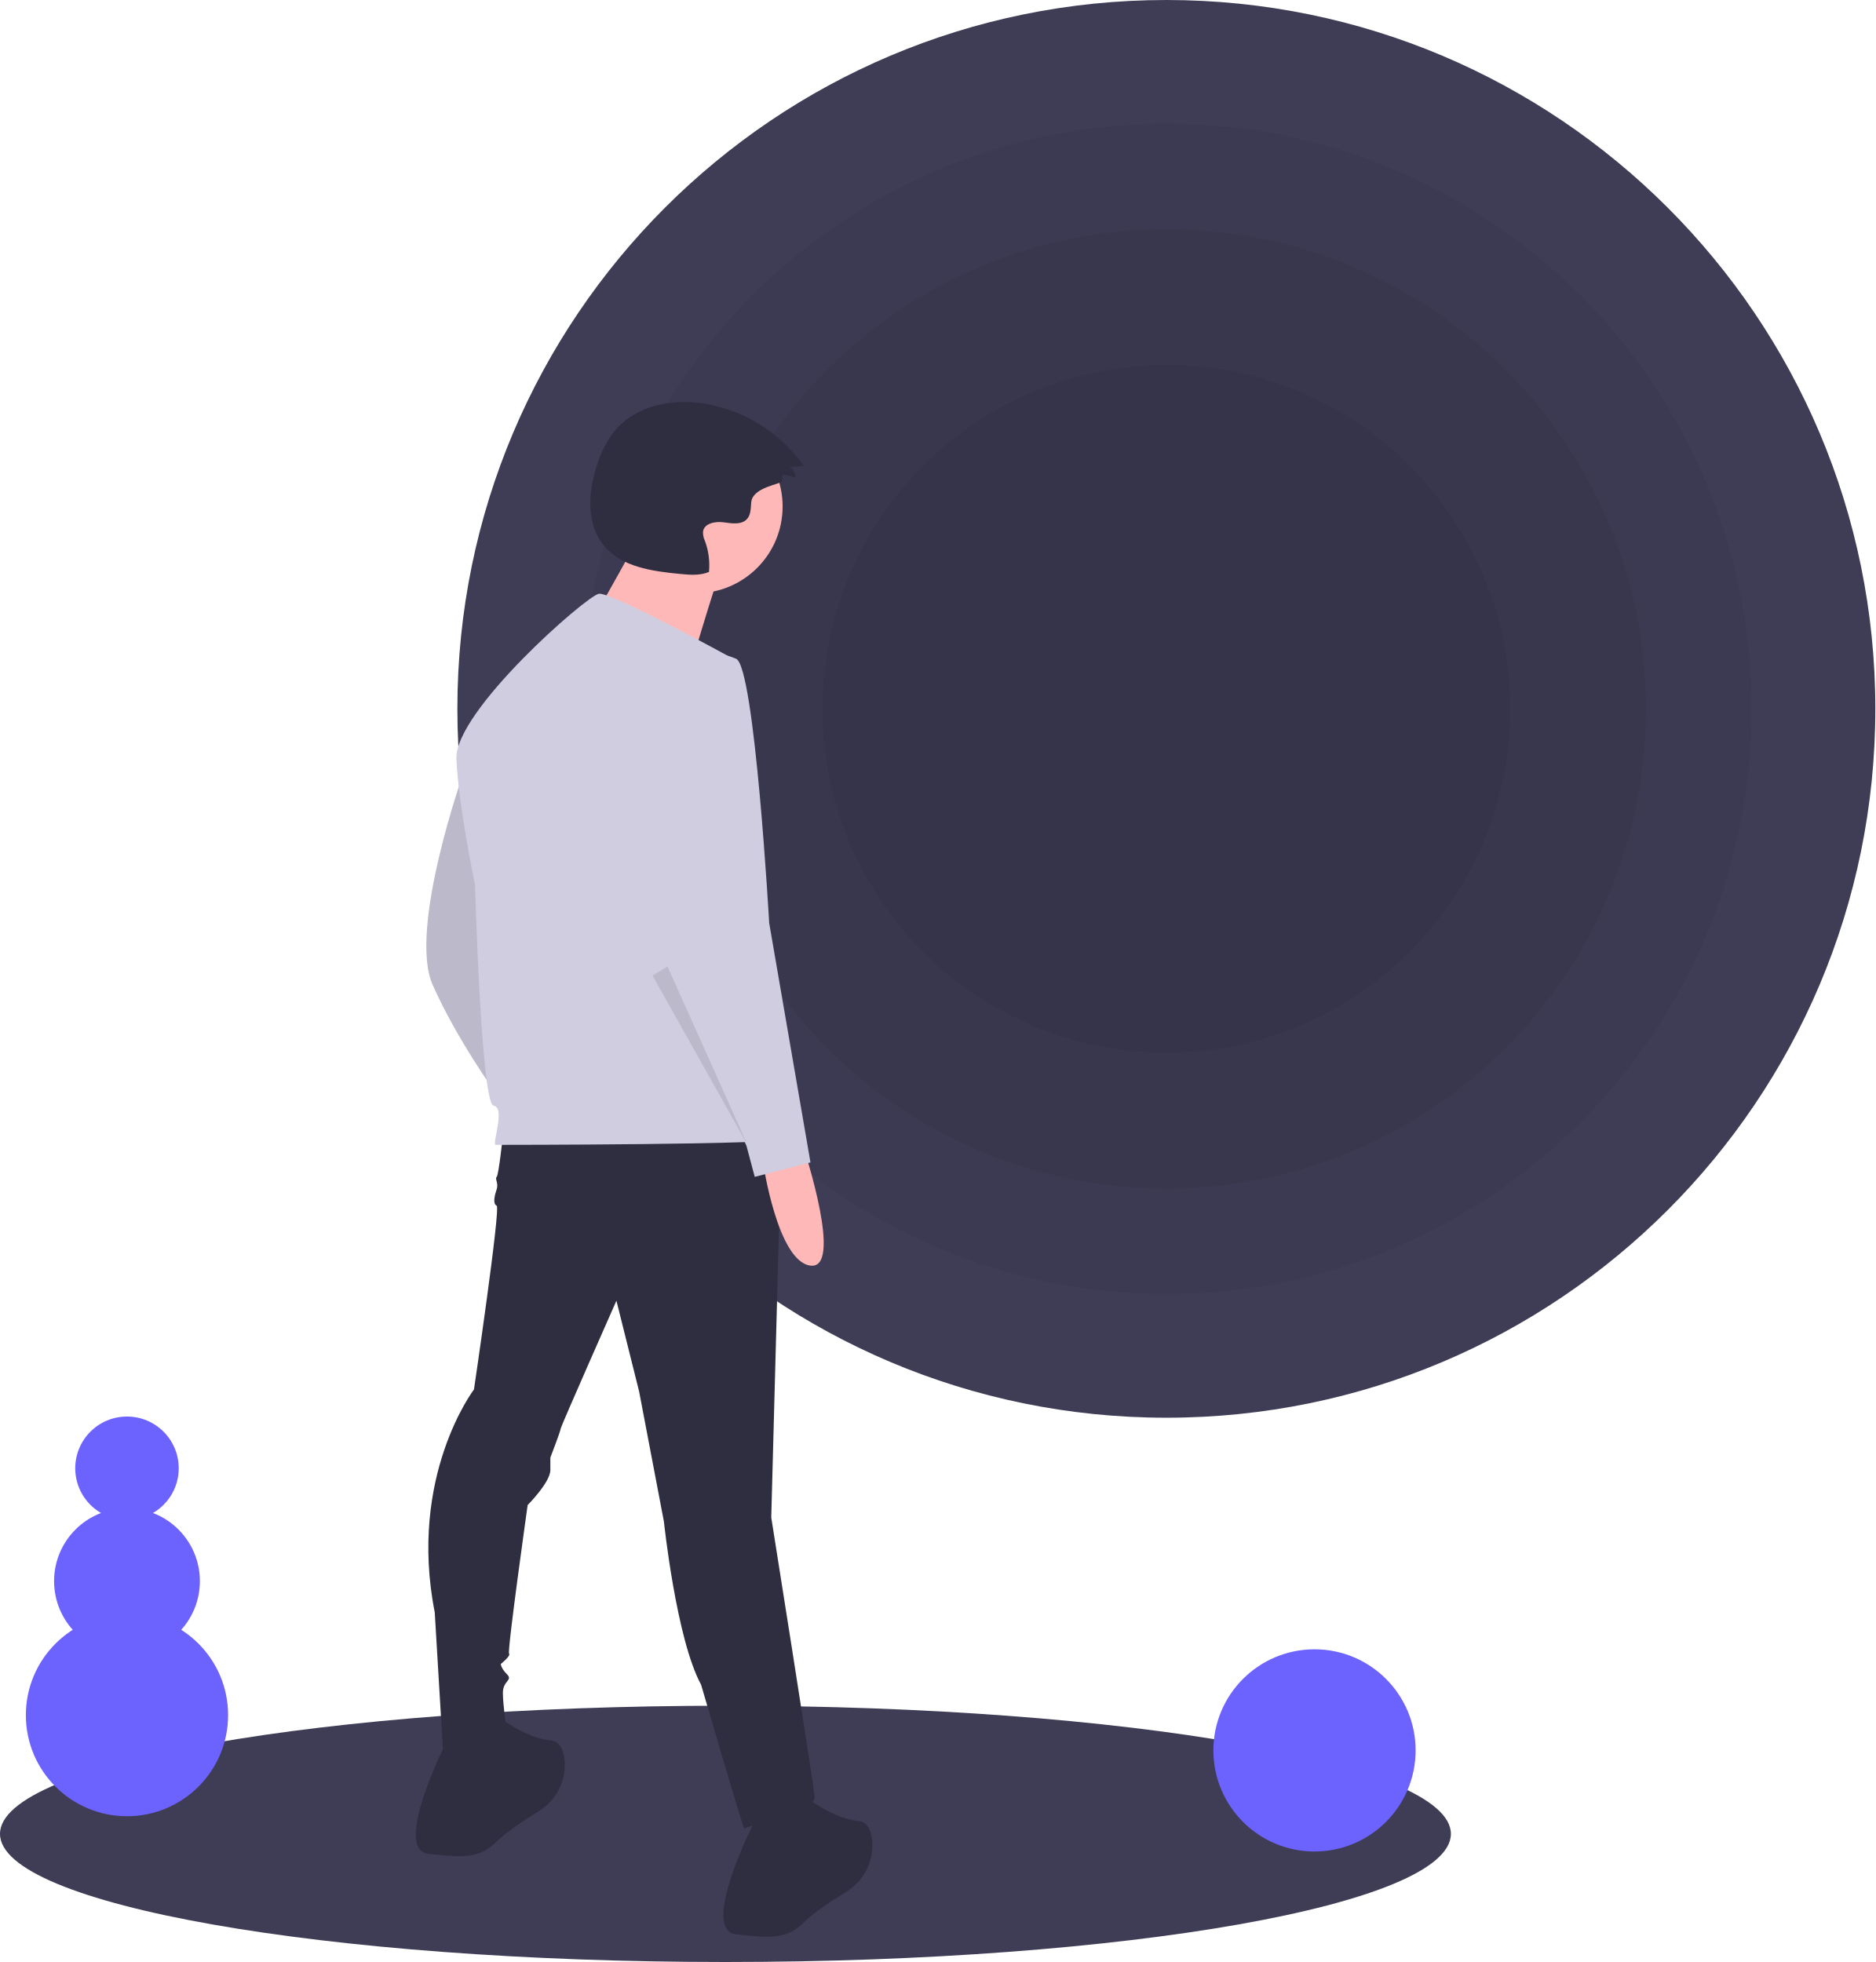
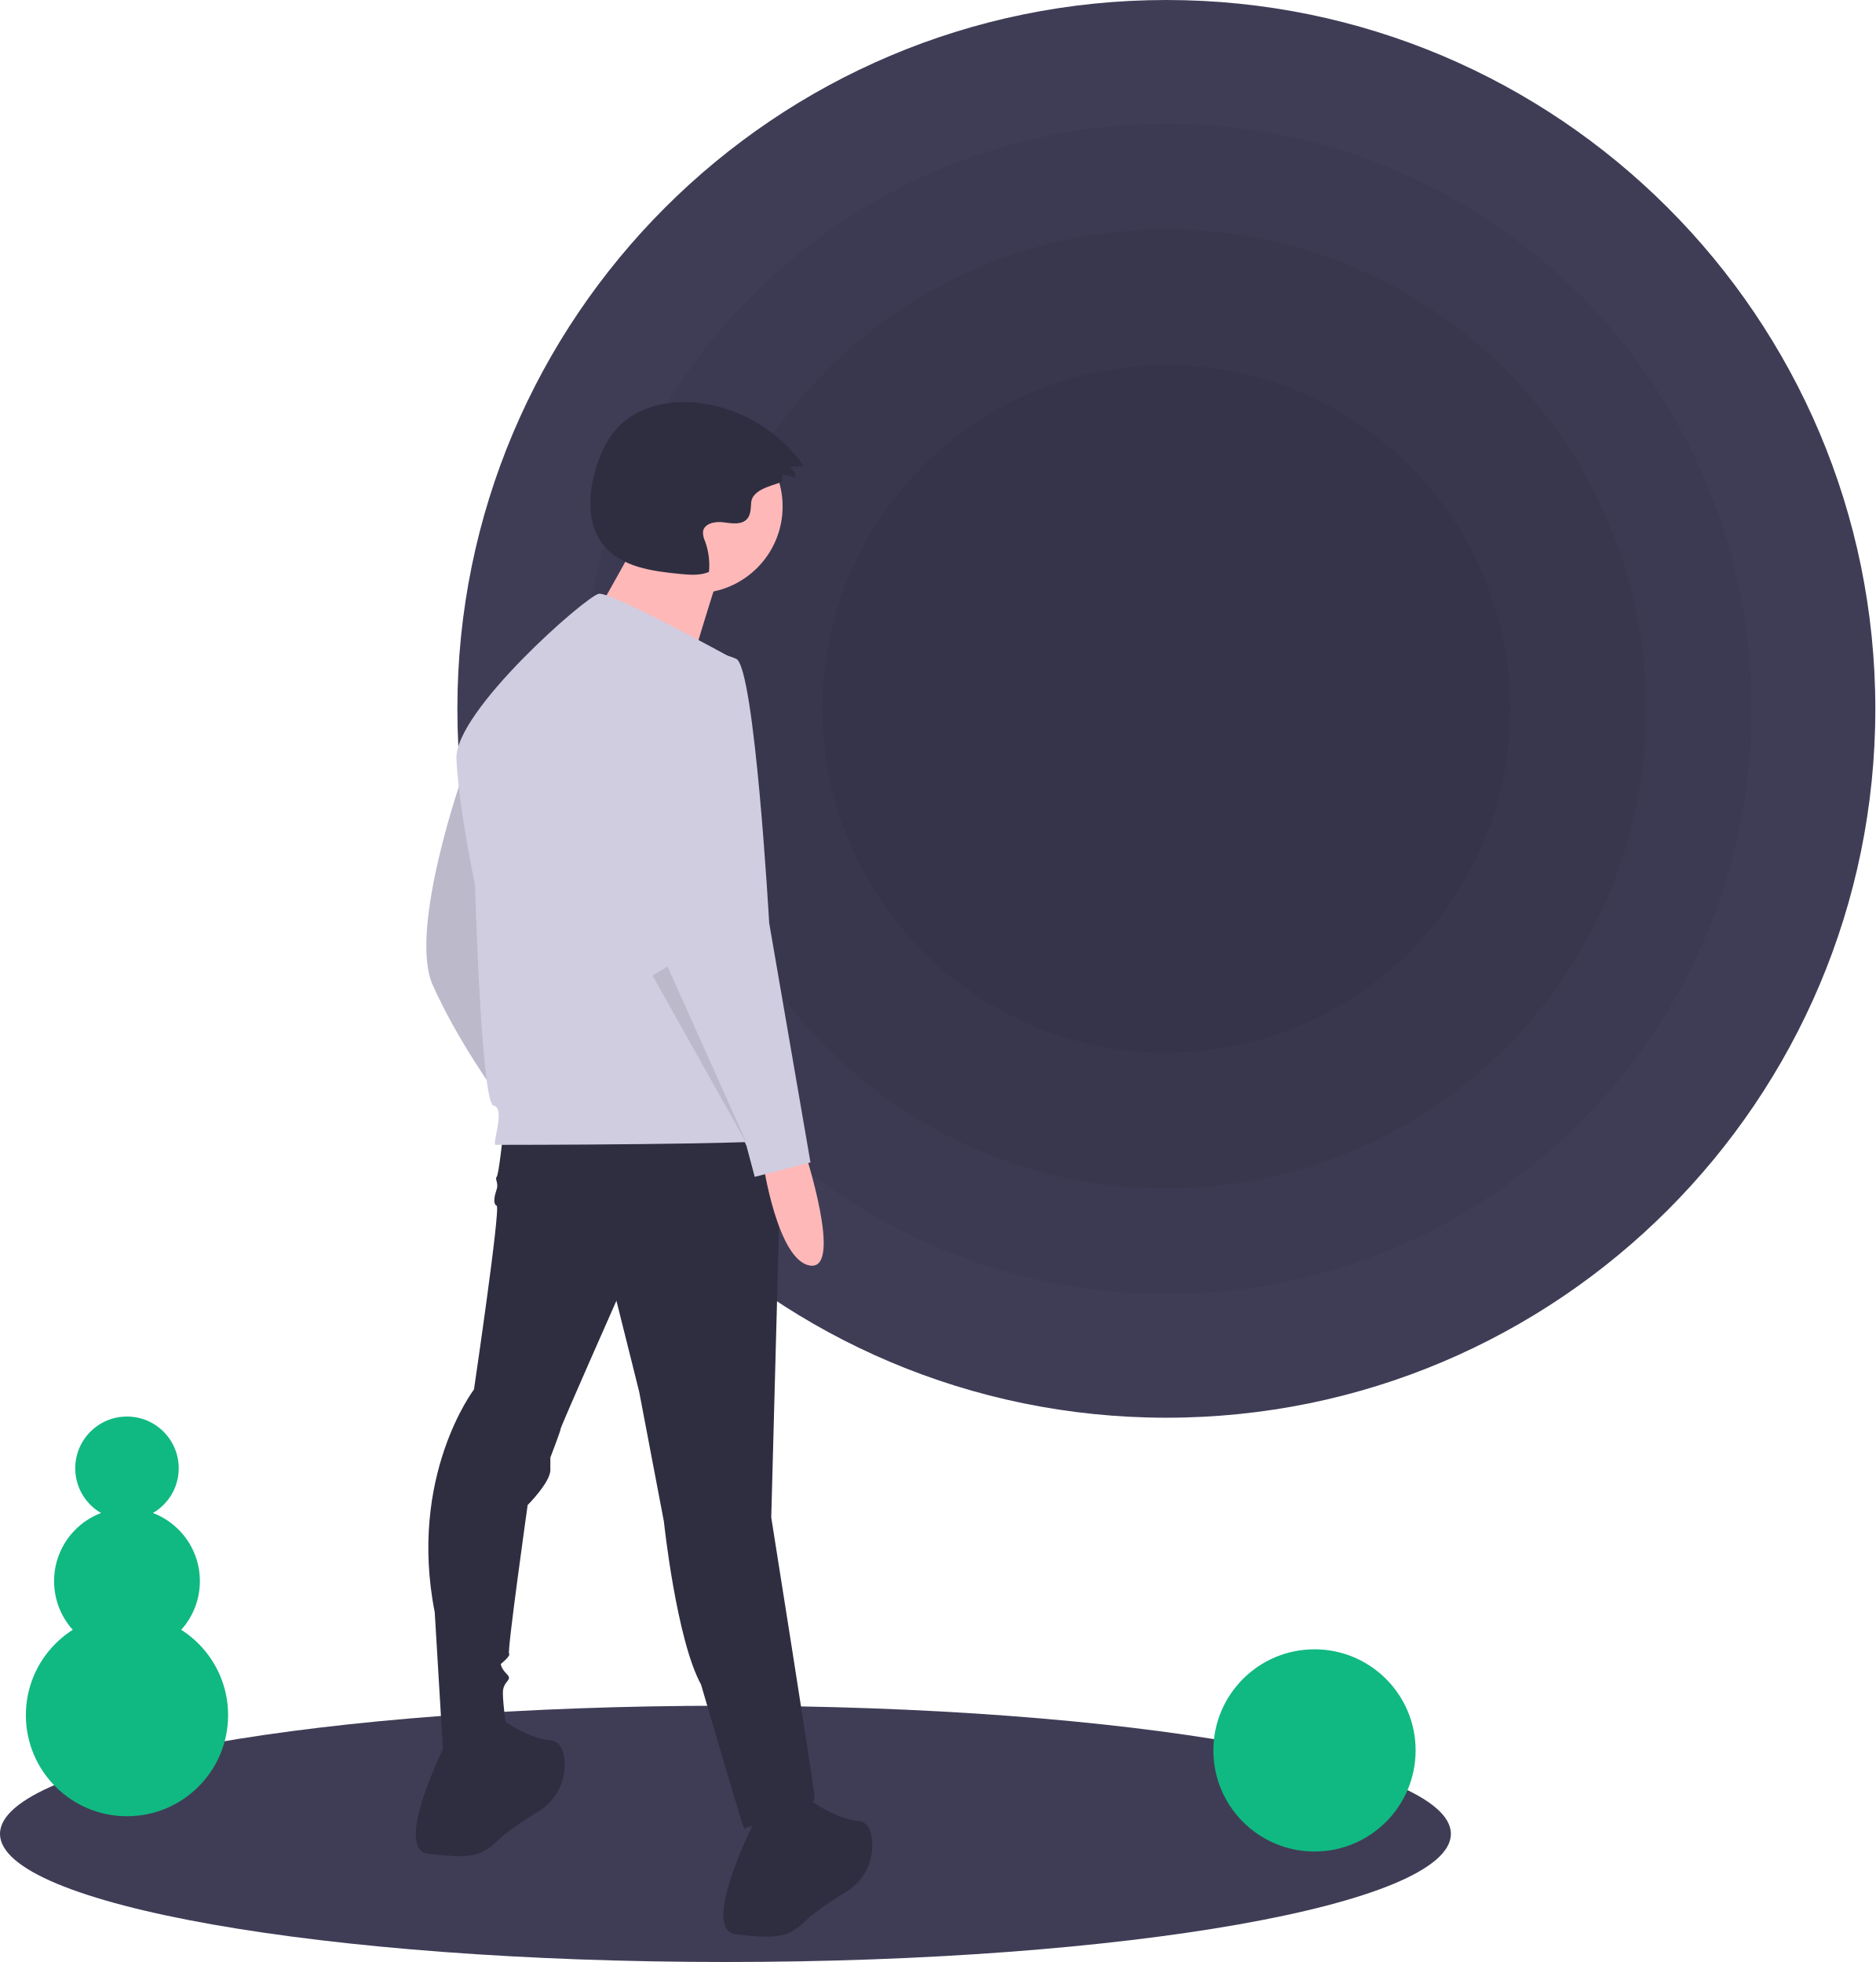
<svg xmlns="http://www.w3.org/2000/svg" data-name="Layer 1" viewBox="0 0 797.5 834.5">
  <ellipse cx="308.5" cy="780" rx="308.5" ry="54.5" fill="#3f3d56" />
  <circle cx="496" cy="301.5" r="301.5" fill="#3f3d56" />
  <circle cx="496" cy="301.5" r="248.898" opacity="0.05" />
  <circle cx="496" cy="301.5" r="203.994" opacity="0.05" />
  <circle cx="496" cy="301.5" r="146.26" opacity="0.05" />
  <path d="M398.42,361.232s-23.704,66.722-13.169,90.426,27.216,46.53,27.216,46.53S406.322,365.622,398.42,361.232Z" transform="translate(-201.25 -32.75)" fill="#d0cde1" />
  <path d="M398.42,361.232s-23.704,66.722-13.169,90.426,27.216,46.53,27.216,46.53S406.322,365.622,398.42,361.232Z" transform="translate(-201.25 -32.75)" opacity="0.1" />
  <path d="M415.101,515.747s-1.756,16.681-2.634,17.558.878,2.634,0,5.268-1.756,6.145,0,7.023-9.657,78.135-9.657,78.135-28.094,36.873-16.681,94.816l3.512,58.821s27.216,1.756,27.216-7.901c0,0-1.756-11.413-1.756-16.681s4.39-5.268,1.756-7.901-2.634-4.39-2.634-4.39,4.39-3.512,3.512-4.39,7.901-63.211,7.901-63.211,9.657-9.657,9.657-14.925v-5.268s4.39-11.413,4.39-12.291,23.704-54.431,23.704-54.431l9.657,38.629,10.535,55.309s5.268,50.042,15.803,69.356c0,0,18.436,63.211,18.436,61.455s30.727-6.145,29.849-14.047-18.436-118.52-18.436-118.52L533.621,513.991Z" transform="translate(-201.25 -32.75)" fill="#2f2e41" />
  <path d="M391.397,772.978s-23.704,46.53-7.901,48.286,21.948,1.756,28.971-5.268c3.84-3.84,11.615-8.991,17.876-12.873a23.117,23.117,0,0,0,10.969-21.982c-.463-4.295-2.068-7.834-6.019-8.164-10.535-.878-22.826-10.535-22.826-10.535Z" transform="translate(-201.25 -32.75)" fill="#2f2e41" />
  <path d="M522.208,807.217s-23.704,46.53-7.901,48.286,21.948,1.756,28.971-5.268c3.84-3.84,11.615-8.991,17.876-12.873a23.117,23.117,0,0,0,10.969-21.982c-.463-4.295-2.068-7.834-6.019-8.164-10.535-.878-22.826-10.535-22.826-10.535Z" transform="translate(-201.25 -32.75)" fill="#2f2e41" />
  <circle cx="295.905" cy="215.433" r="36.905" fill="#ffb8b8" />
  <path d="M473.43,260.308S447.07,308.812,444.961,308.812,492.41,324.628,492.41,324.628s13.707-46.394,15.816-50.612Z" transform="translate(-201.25 -32.75)" fill="#ffb8b8" />
  <path d="M513.867,313.385s-52.675-28.971-57.943-28.094-61.455,50.042-60.577,70.234,7.901,53.553,7.901,53.553,2.634,93.06,7.901,93.938-.878,16.681.878,16.681,122.909,0,123.787-2.634S513.867,313.385,513.867,313.385Z" transform="translate(-201.25 -32.75)" fill="#d0cde1" />
  <path d="M543.278,521.892s16.681,50.92,2.634,49.164-20.192-43.896-20.192-43.896Z" transform="translate(-201.25 -32.75)" fill="#ffb8b8" />
  <path d="M498.504,310.313s-32.483,7.023-27.216,50.92,14.925,87.792,14.925,87.792l32.483,71.112,3.512,13.169,23.704-6.145L528.353,425.321s-6.145-108.863-14.047-112.374A34,34,0,0,0,498.504,310.313Z" transform="translate(-201.25 -32.75)" fill="#d0cde1" />
  <polygon points="277.5 414.958 317.885 486.947 283.86 411.09 277.5 414.958" opacity="0.1" />
  <path d="M533.896,237.316l.122-2.82,5.61,1.396a6.27,6.27,0,0,0-2.514-4.615l5.976-.334a64.477,64.477,0,0,0-43.124-26.651c-12.926-1.873-27.318.838-36.182,10.43-4.299,4.653-7.001,10.57-8.922,16.607-3.539,11.118-4.26,24.372,3.12,33.409,7.501,9.185,20.602,10.984,32.406,12.121,4.153.4,8.506.772,12.355-.839a29.721,29.721,0,0,0-1.654-13.037,8.687,8.687,0,0,1-.879-4.152c.525-3.512,5.209-4.396,8.728-3.922s7.75,1.2,10.062-1.494c1.593-1.856,1.499-4.559,1.71-6.996C521.282,239.785,533.836,238.707,533.896,237.316Z" transform="translate(-201.25 -32.75)" fill="#2f2e41" />
-   <circle cx="559" cy="744.5" r="43" fill="#6c63ff" />
-   <circle cx="54" cy="729.5" r="43" fill="#6c63ff" />
-   <circle cx="54" cy="672.5" r="31" fill="#6c63ff" />
-   <circle cx="54" cy="624.5" r="22" fill="#6c63ff" />
+   <circle cx="559" cy="744.5" r="43" fill="#10b981" />
+   <circle cx="54" cy="729.5" r="43" fill="#10b981" />
+   <circle cx="54" cy="672.5" r="31" fill="#10b981" />
+   <circle cx="54" cy="624.5" r="22" fill="#10b981" />
</svg>
